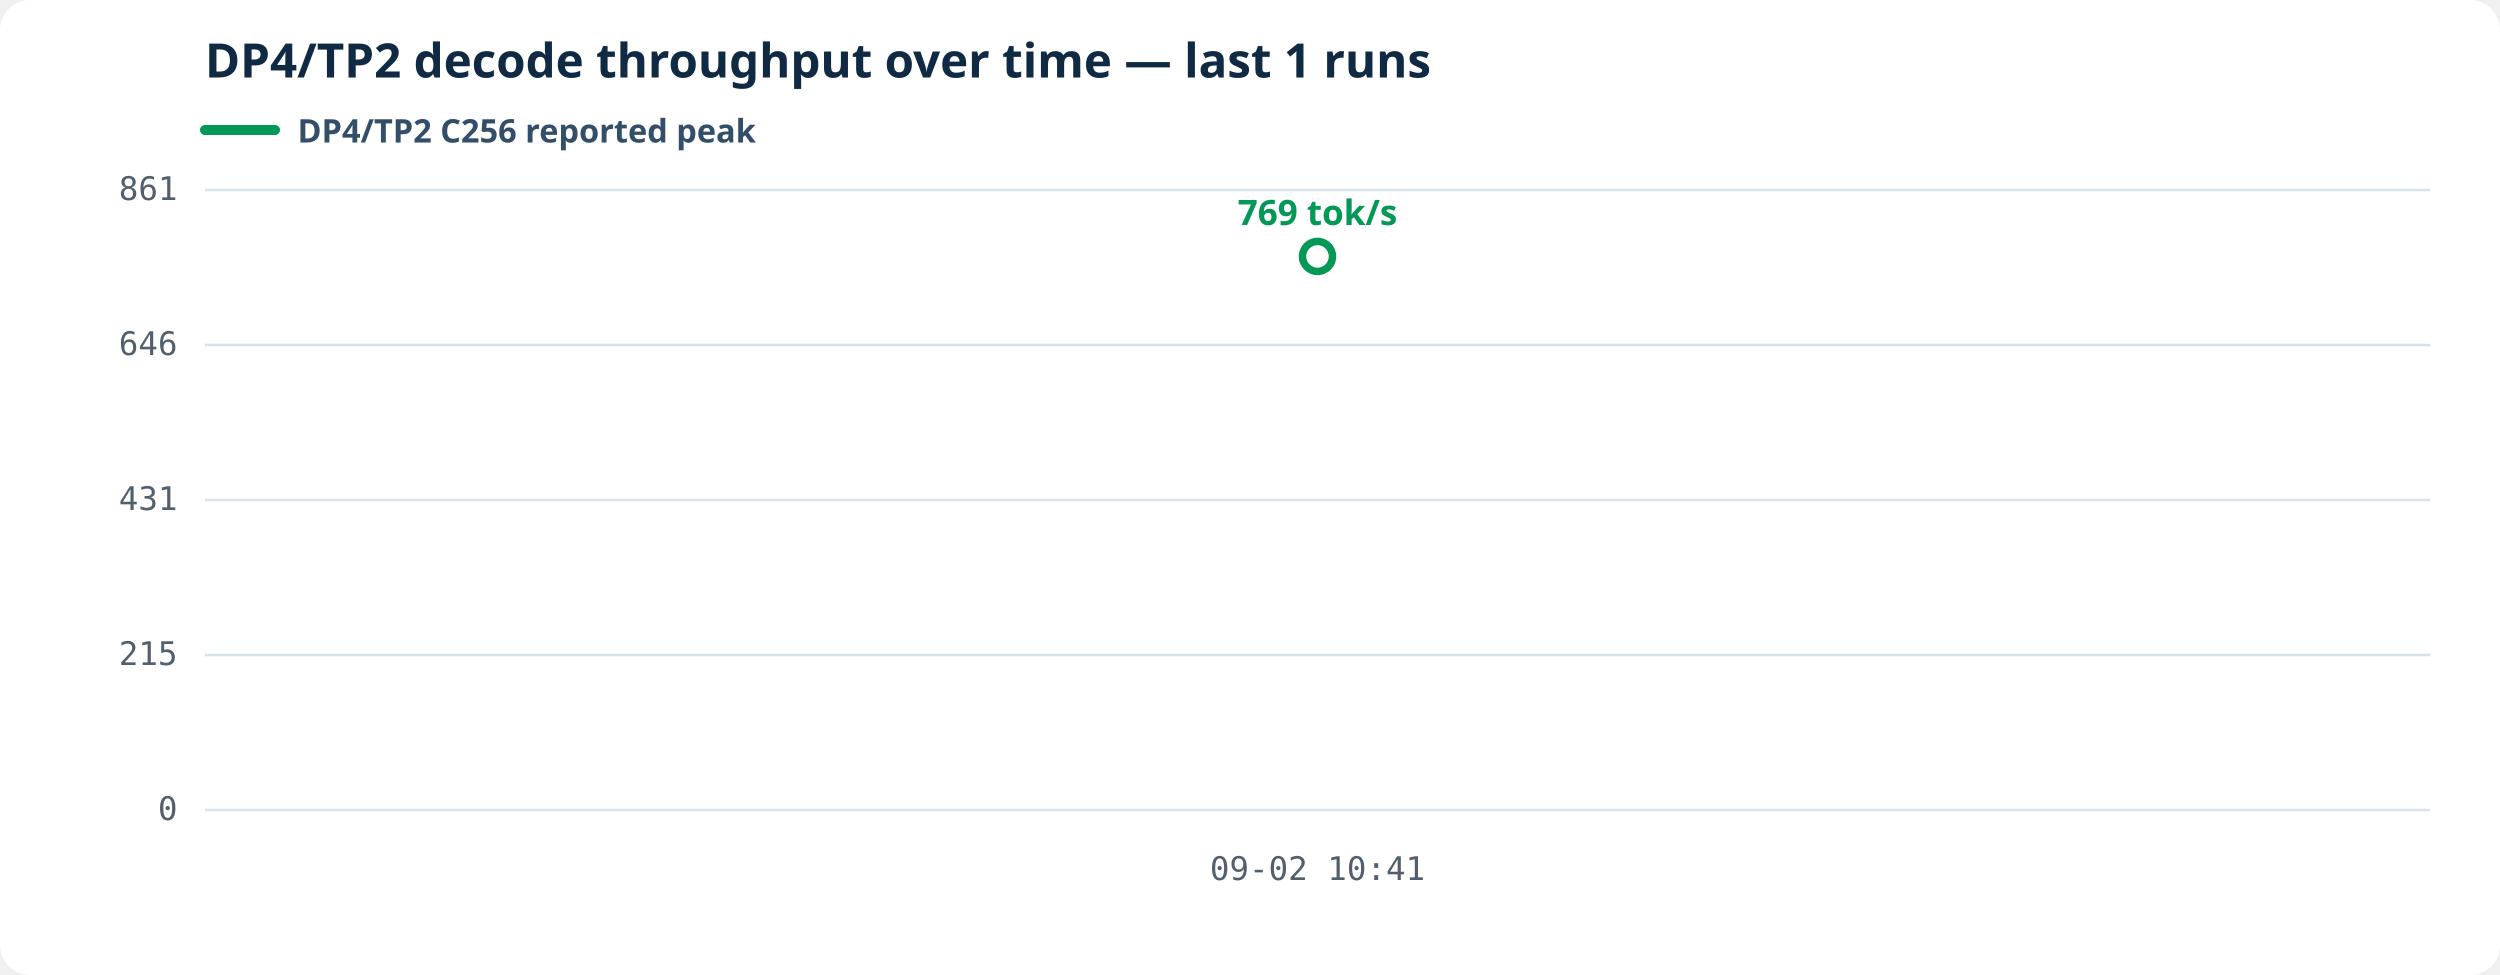
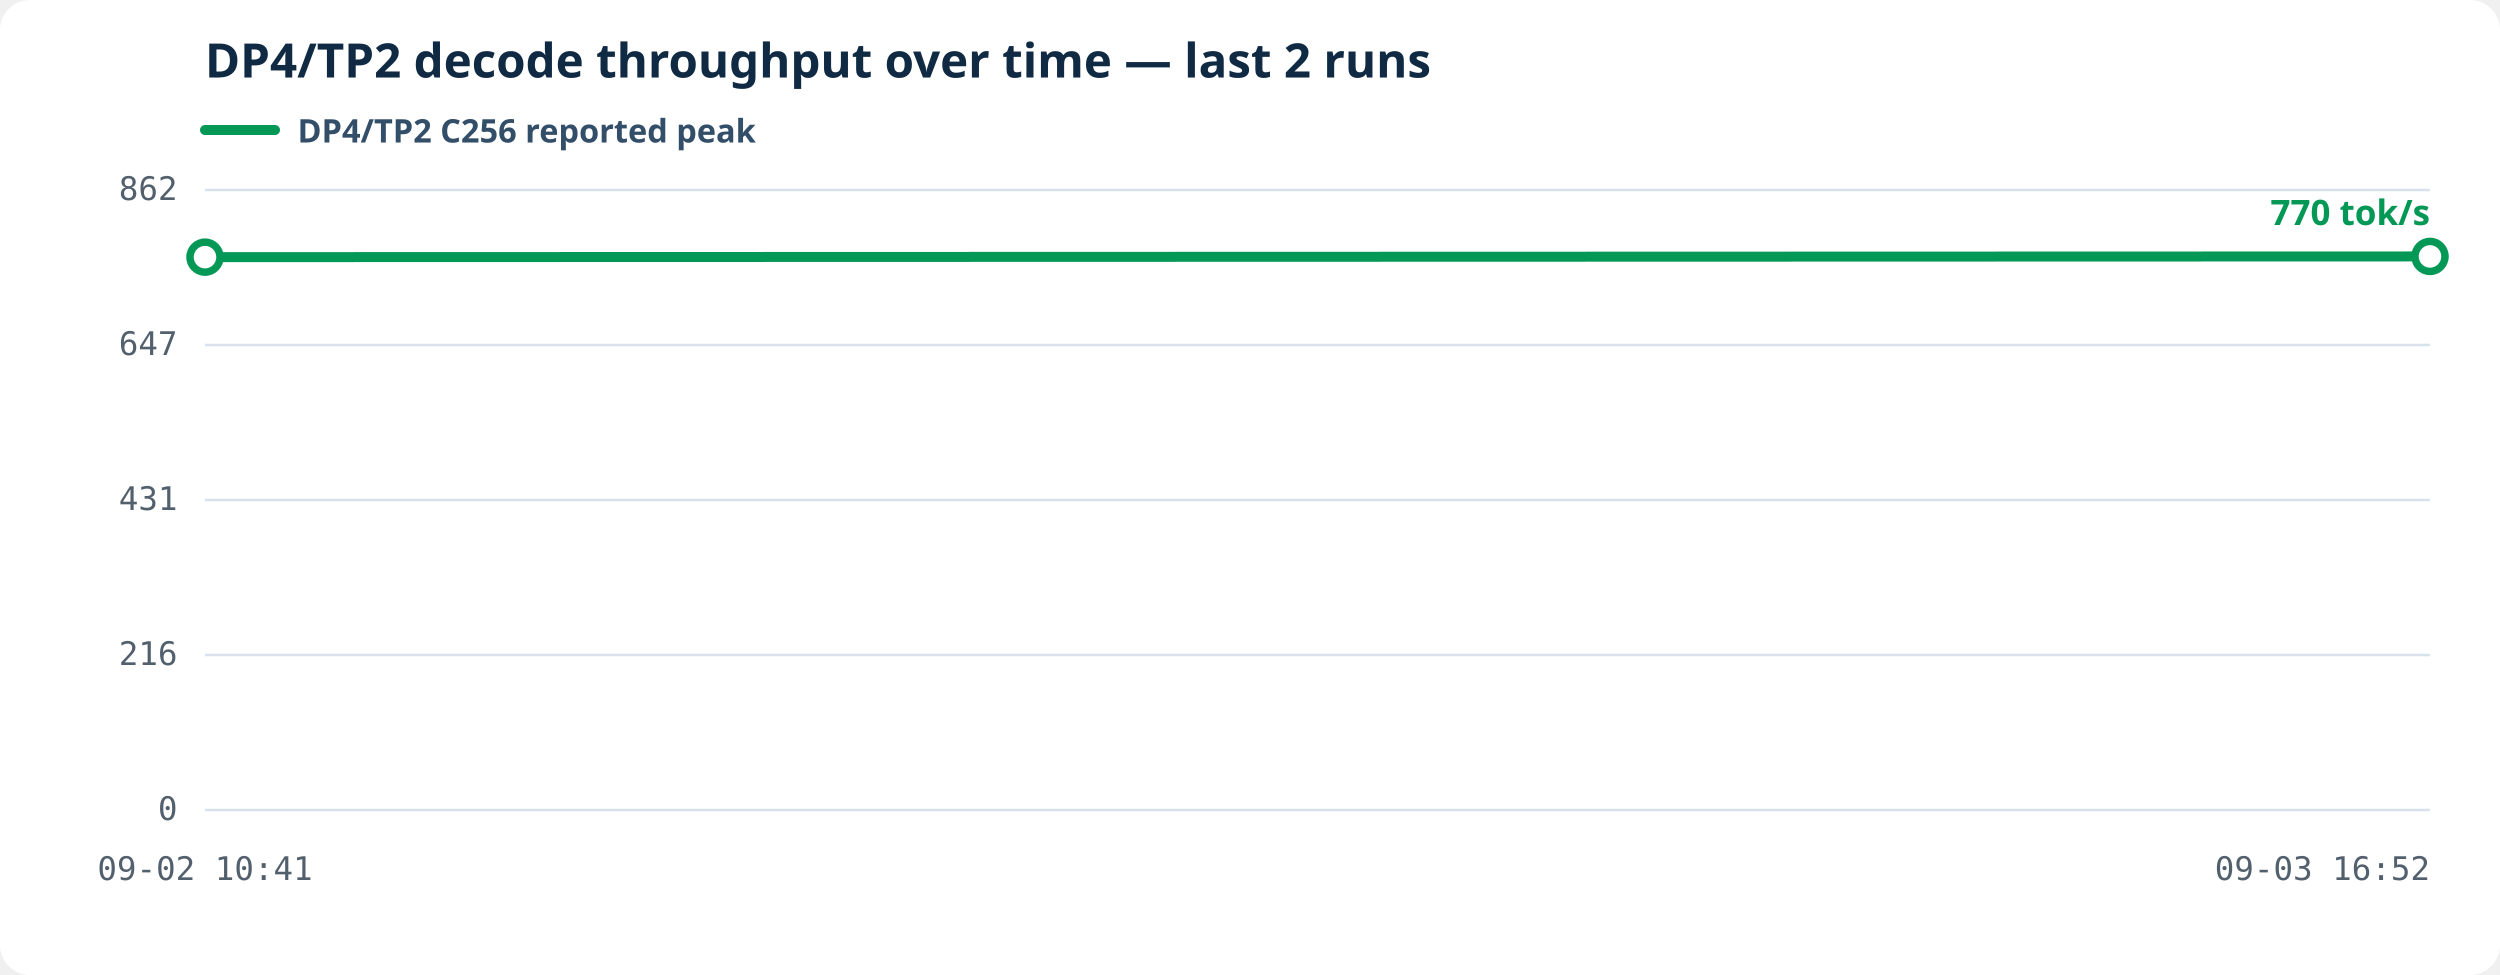
<svg xmlns="http://www.w3.org/2000/svg" viewBox="0 0 1000 390" role="img" aria-labelledby="decode-history-title decode-history-desc">
  <style>.bg{fill:#fff}.grid{stroke:#d9e2ec;stroke-width:1}.axis{fill:#52606d;font:13px ui-monospace,SFMono-Regular,Consolas,monospace}.heading{fill:#102a43;font:600 19px system-ui,sans-serif}.line{fill:none;stroke-width:4;stroke-linejoin:round;stroke-linecap:round}.dot{fill:#fff;stroke-width:3}.latest{stroke-width:3}.legend{fill:#334e68;font:600 13px system-ui,sans-serif}.value{font:600 14px system-ui,sans-serif}</style>
  <rect class="bg" width="1000" height="390" rx="12" />
-   <text class="heading" x="82" y="31">DP4/TP2 decode throughput over time — last 1 runs</text>
+   <text class="heading" x="82" y="31">DP4/TP2 decode throughput over time — last 2 runs</text>
  <line x1="82" y1="52" x2="110" y2="52" stroke="#039855" stroke-width="4" stroke-linecap="round" />
  <text class="legend" x="119" y="57">DP4/TP2 C256 reported peak</text>
  <line class="grid" x1="82" y1="324.00" x2="972" y2="324.00" />
  <text class="axis" text-anchor="end" x="71" y="328.00">0</text>
  <line class="grid" x1="82" y1="262.00" x2="972" y2="262.00" />
-   <text class="axis" text-anchor="end" x="71" y="266.00">215</text>
+   <text class="axis" text-anchor="end" x="71" y="266.00">216</text>
  <line class="grid" x1="82" y1="200.00" x2="972" y2="200.00" />
  <text class="axis" text-anchor="end" x="71" y="204.00">431</text>
  <line class="grid" x1="82" y1="138.00" x2="972" y2="138.00" />
-   <text class="axis" text-anchor="end" x="71" y="142.00">646</text>
+   <text class="axis" text-anchor="end" x="71" y="142.00">647</text>
  <line class="grid" x1="82" y1="76.00" x2="972" y2="76.00" />
-   <text class="axis" text-anchor="end" x="71" y="80.00">861</text>
-   <text class="axis" text-anchor="middle" x="527.00" y="352">09-02 10:41</text>
-   <circle class="dot latest" fill="#039855" stroke="#039855" cx="527.00" cy="102.57" r="6" />
-   <text class="value" fill="#039855" text-anchor="middle" x="527.00" y="90.00">769 tok/s</text>
+   <text class="axis" text-anchor="end" x="71" y="80.00">862</text>
+   <text class="axis" text-anchor="middle" x="82.00" y="352">09-02 10:41</text>
+   <text class="axis" text-anchor="end" x="972.00" y="352">09-03 16:52</text>
+   <polyline class="line" stroke="#039855" points="82.00,102.86 972.00,102.57" />
+   <circle class="dot" fill="#fff" stroke="#039855" cx="82.00" cy="102.86" r="6" />
+   <circle class="dot latest" fill="#039855" stroke="#039855" cx="972.00" cy="102.57" r="6" />
+   <text class="value" fill="#039855" text-anchor="end" x="972.00" y="90.00">770 tok/s</text>
</svg>
